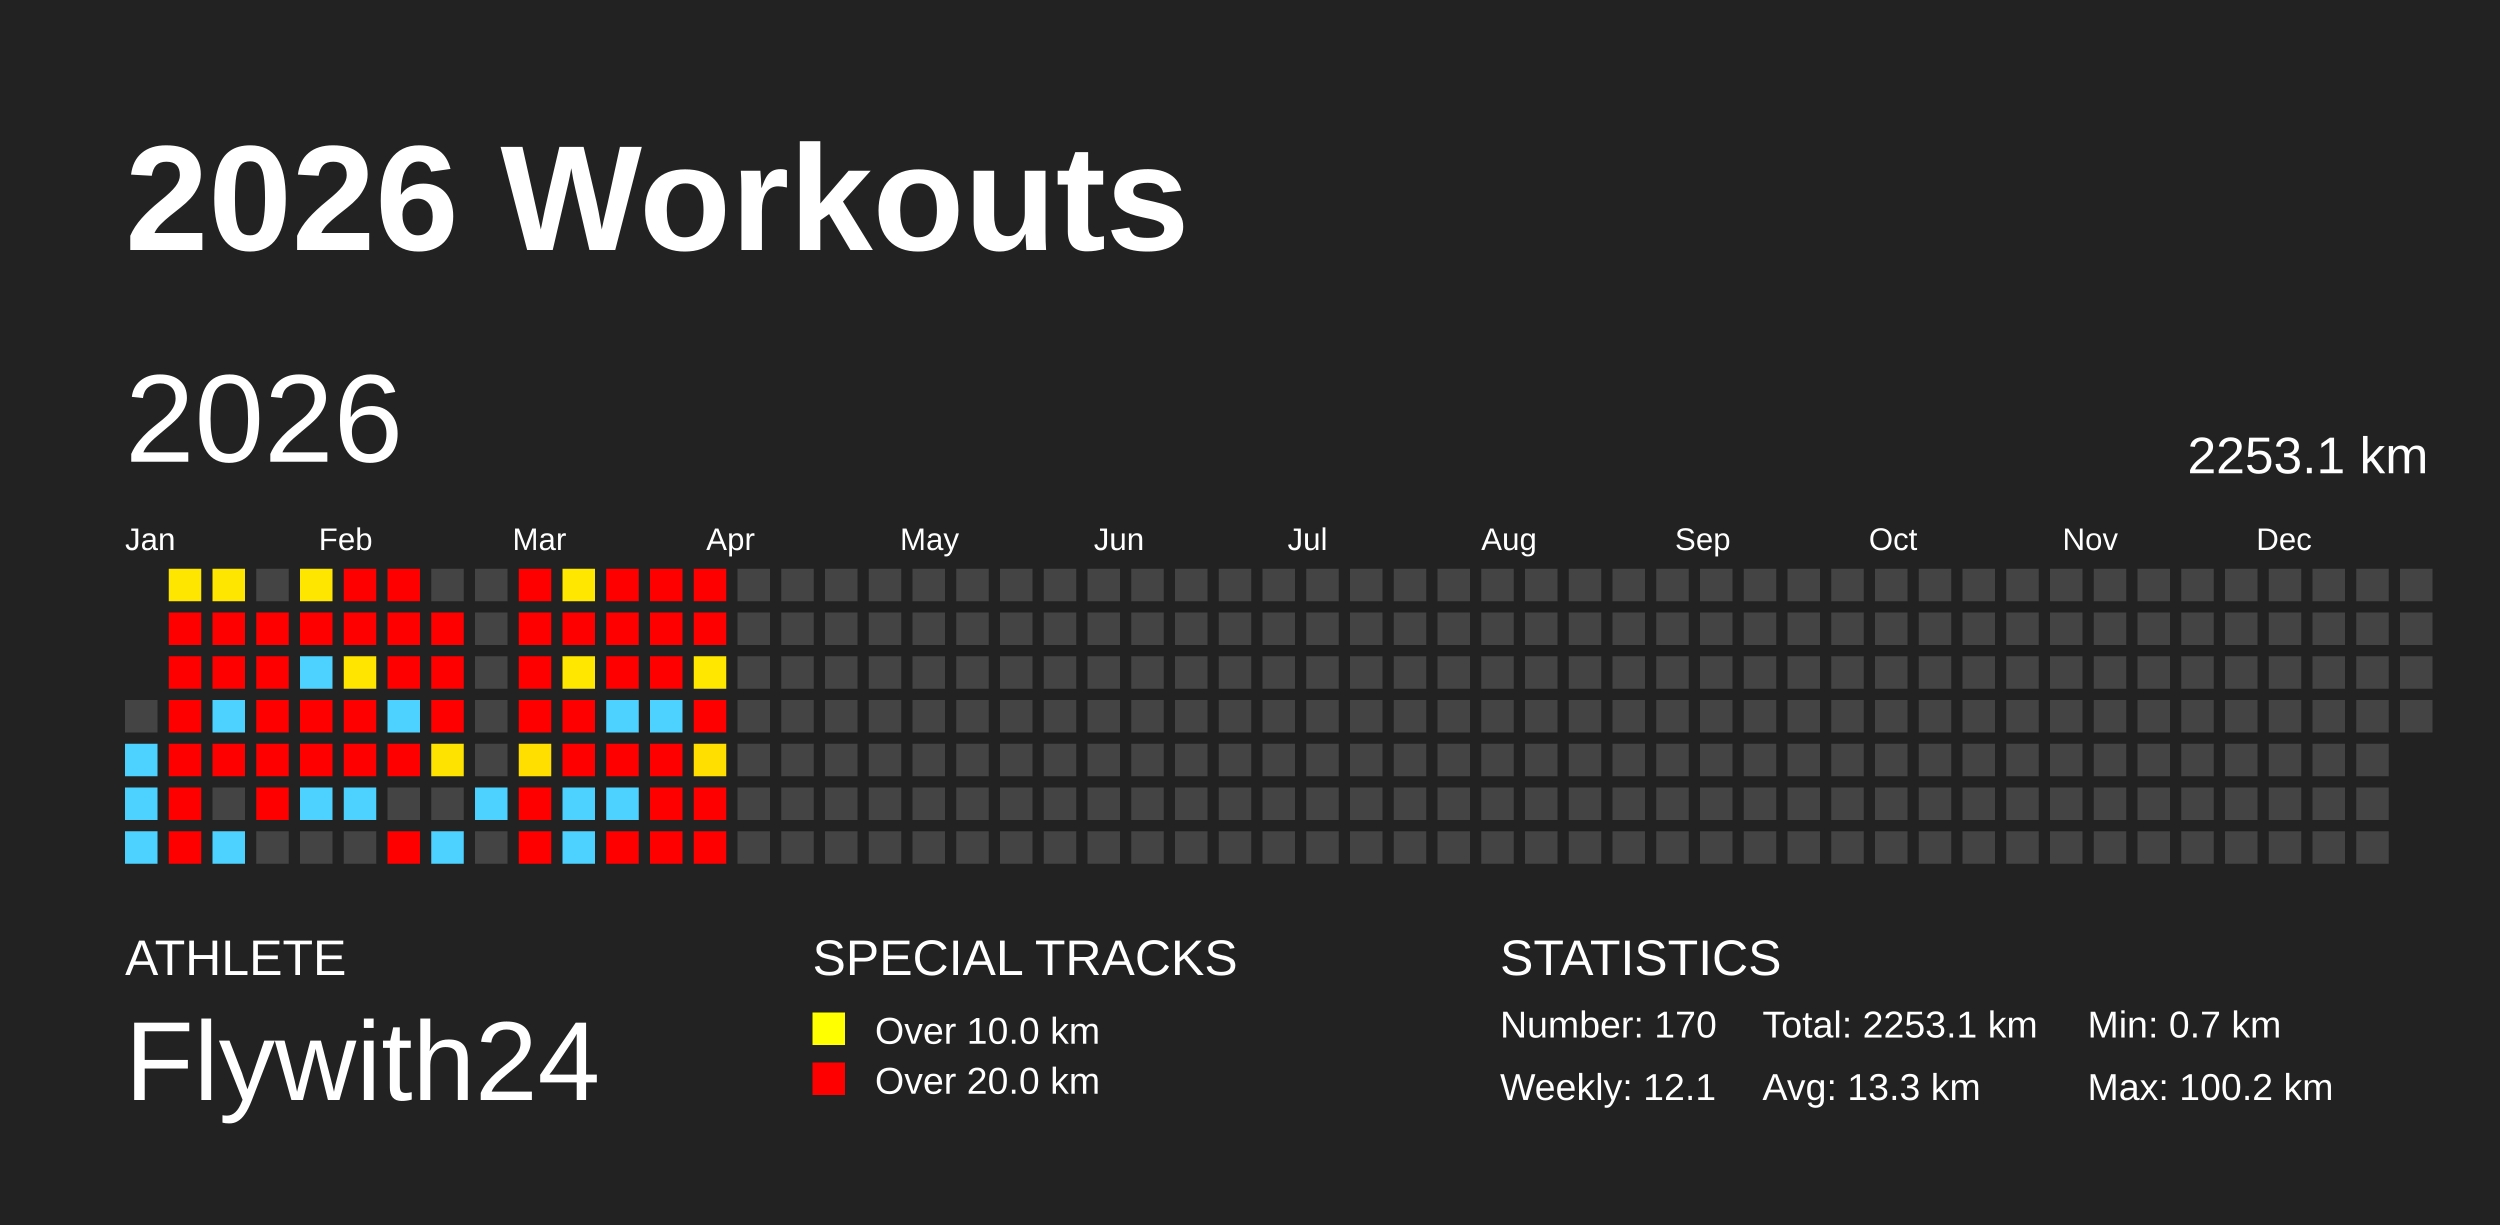
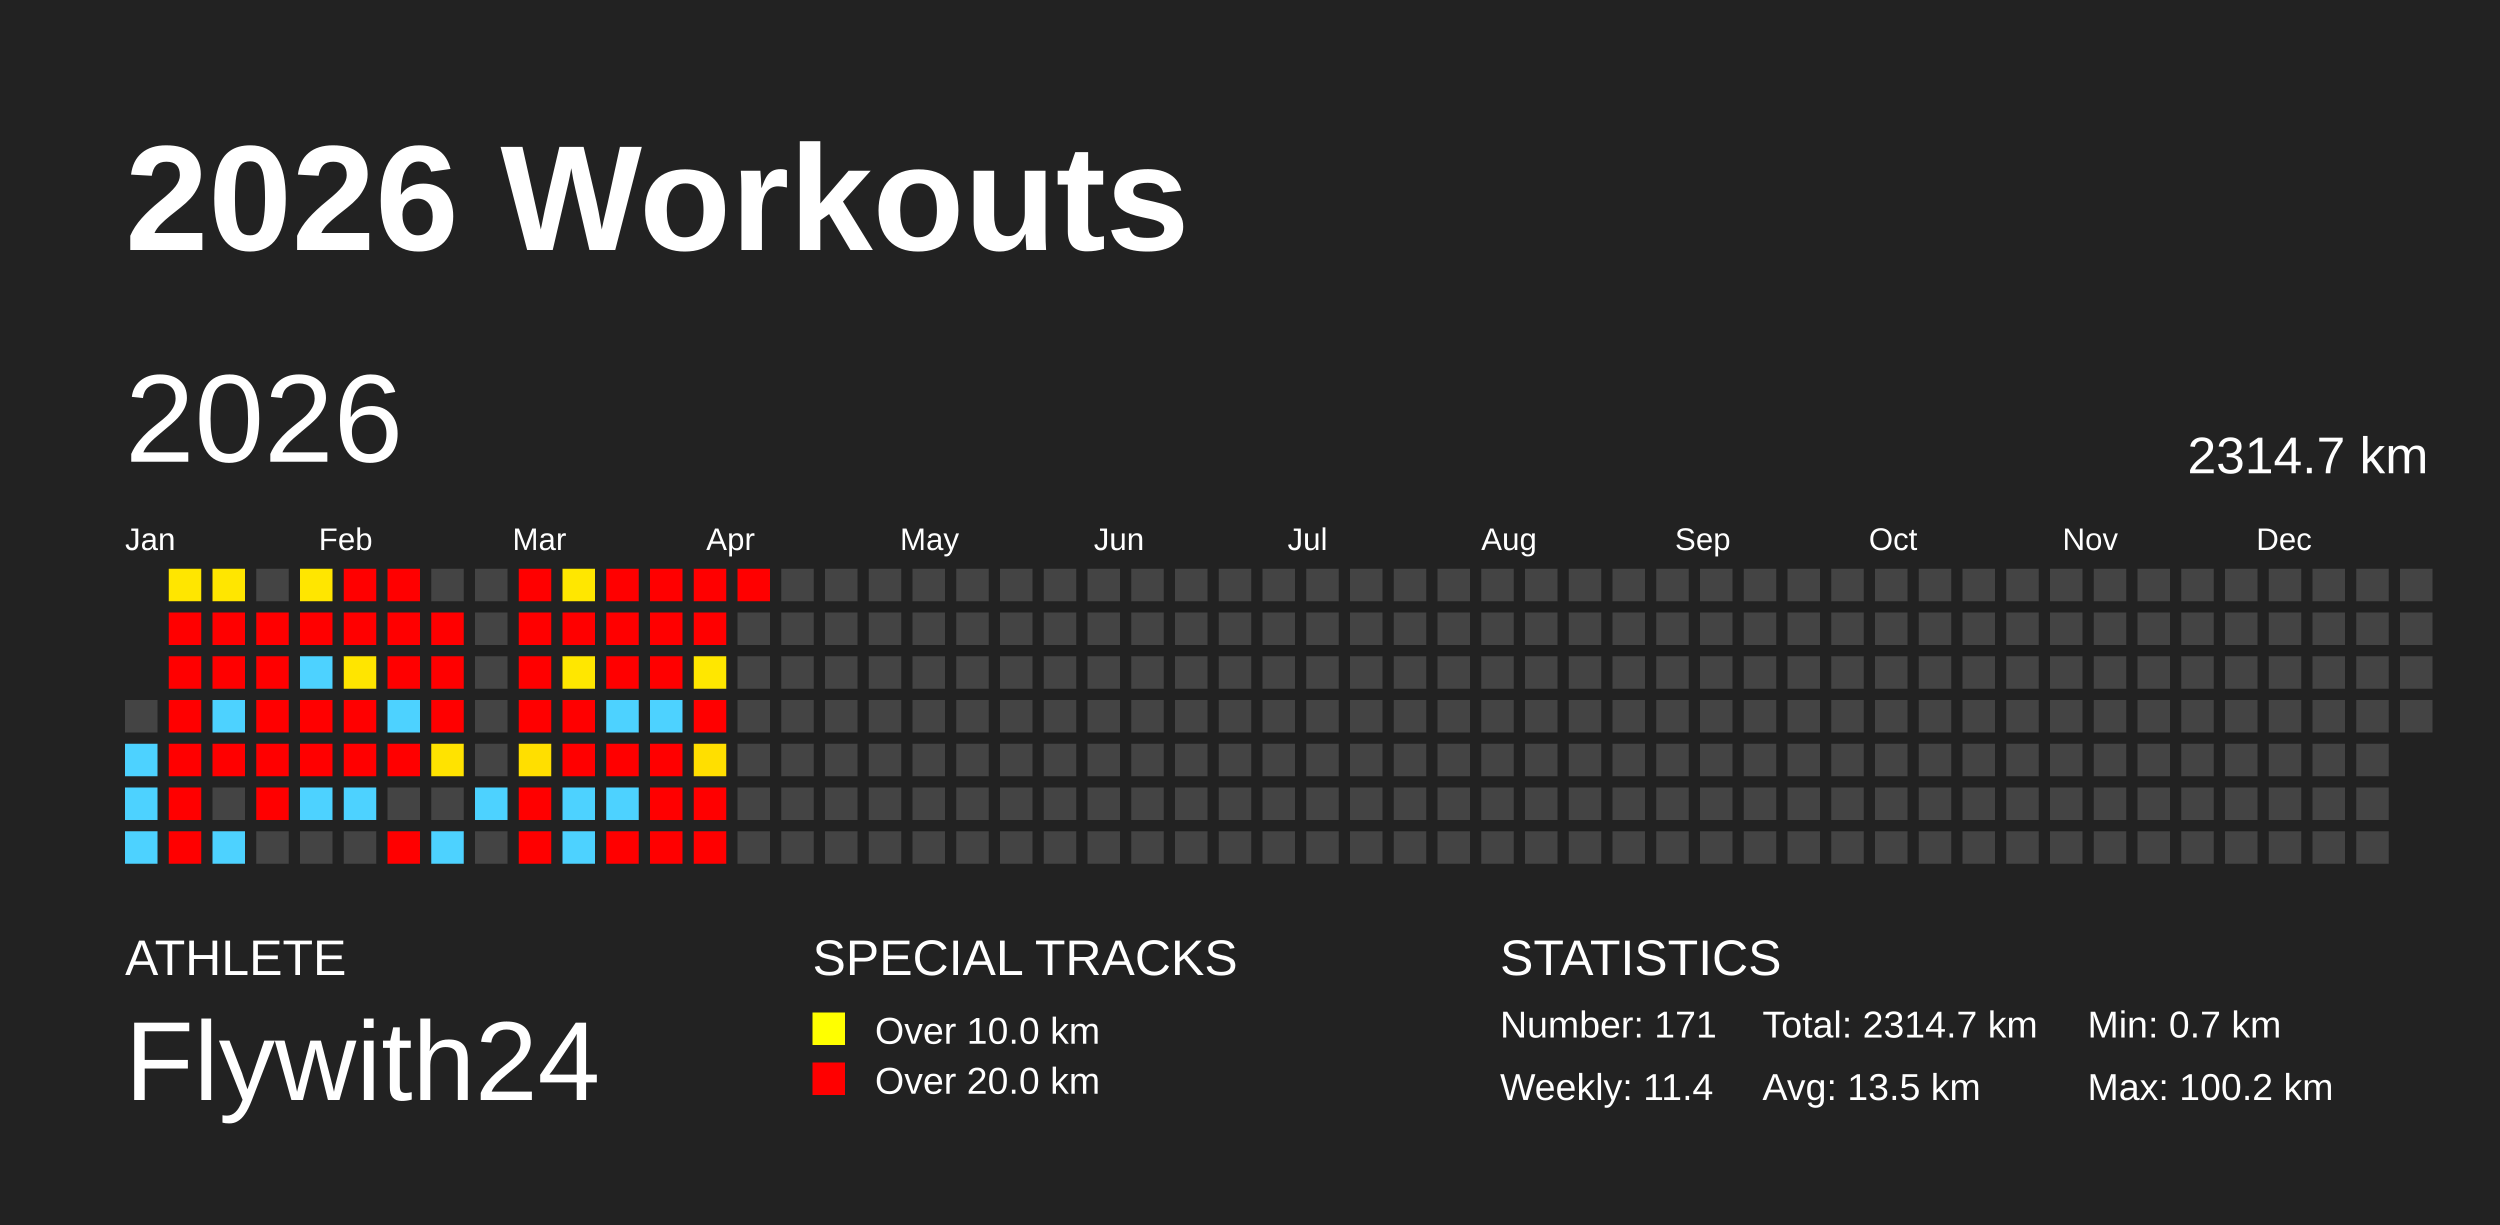
<svg xmlns="http://www.w3.org/2000/svg" baseProfile="full" height="98mm" version="1.1" viewBox="0,0,200,98" width="200mm">
  <defs />
  <rect fill="#222222" height="98" width="200" x="0" y="0" />
  <text fill="#FFFFFF" style="font-size:12px; font-family:Arial; font-weight:bold;" x="10" y="20">2026 Workouts</text>
  <text fill="#FFFFFF" style="font-size:4px; font-family:Arial" x="10" y="78">ATHLETE</text>
  <text fill="#FFFFFF" style="font-size:9px; font-family:Arial" x="10" y="88">Flywith24</text>
  <text fill="#FFFFFF" style="font-size:4px; font-family:Arial" x="65" y="78">SPECIAL TRACKS</text>
  <rect fill="yellow" height="2.6" width="2.6" x="65" y="81" />
  <text fill="#FFFFFF" style="font-size:3px; font-family:Arial" x="70" y="83.5">Over 10.0 km</text>
  <rect fill="red" height="2.6" width="2.6" x="65" y="85" />
  <text fill="#FFFFFF" style="font-size:3px; font-family:Arial" x="70" y="87.5">Over 20.0 km</text>
  <text fill="#FFFFFF" style="font-size:4px; font-family:Arial" x="120" y="78">STATISTICS</text>
-   <text fill="#FFFFFF" style="font-size:3px; font-family:Arial" x="120" y="83">Number: 170</text>
-   <text fill="#FFFFFF" style="font-size:3px; font-family:Arial" x="120" y="88">Weekly: 12.1</text>
-   <text fill="#FFFFFF" style="font-size:3px; font-family:Arial" x="141" y="83">Total: 2253.1 km</text>
-   <text fill="#FFFFFF" style="font-size:3px; font-family:Arial" x="141" y="88">Avg: 13.3 km</text>
+   <text fill="#FFFFFF" style="font-size:3px; font-family:Arial" x="120" y="83">Number: 171</text>
+   <text fill="#FFFFFF" style="font-size:3px; font-family:Arial" x="120" y="88">Weekly: 11.4</text>
+   <text fill="#FFFFFF" style="font-size:3px; font-family:Arial" x="141" y="83">Total: 2314.7 km</text>
+   <text fill="#FFFFFF" style="font-size:3px; font-family:Arial" x="141" y="88">Avg: 13.5 km</text>
  <text fill="#FFFFFF" style="font-size:3px; font-family:Arial" x="167" y="83">Min: 0.7 km</text>
  <text fill="#FFFFFF" style="font-size:3px; font-family:Arial" x="167" y="88">Max: 100.2 km</text>
  <text dominant-baseline="hanging" fill="#FFFFFF" style="font-size:10.0px; font-family:Arial;" x="10" y="30">2026</text>
-   <text dominant-baseline="hanging" fill="#FFFFFF" style="font-size:4.125px; font-family:Arial;" x="175" y="35">2253.1 km</text>
+   <text dominant-baseline="hanging" fill="#FFFFFF" style="font-size:4.125px; font-family:Arial;" x="175" y="35">2314.7 km</text>
  <text fill="#FFFFFF" style="font-size:2.5px; font-family:Arial" x="10.0" y="44">Jan</text>
  <text fill="#FFFFFF" style="font-size:2.5px; font-family:Arial" x="25.5" y="44">Feb</text>
  <text fill="#FFFFFF" style="font-size:2.5px; font-family:Arial" x="41.0" y="44">Mar</text>
  <text fill="#FFFFFF" style="font-size:2.5px; font-family:Arial" x="56.5" y="44">Apr</text>
  <text fill="#FFFFFF" style="font-size:2.5px; font-family:Arial" x="72.0" y="44">May</text>
  <text fill="#FFFFFF" style="font-size:2.5px; font-family:Arial" x="87.5" y="44">Jun</text>
  <text fill="#FFFFFF" style="font-size:2.5px; font-family:Arial" x="103.0" y="44">Jul</text>
  <text fill="#FFFFFF" style="font-size:2.5px; font-family:Arial" x="118.5" y="44">Aug</text>
  <text fill="#FFFFFF" style="font-size:2.5px; font-family:Arial" x="134.0" y="44">Sep</text>
  <text fill="#FFFFFF" style="font-size:2.5px; font-family:Arial" x="149.5" y="44">Oct</text>
  <text fill="#FFFFFF" style="font-size:2.5px; font-family:Arial" x="165.0" y="44">Nov</text>
  <text fill="#FFFFFF" style="font-size:2.5px; font-family:Arial" x="180.5" y="44">Dec</text>
  <rect fill="#444444" height="2.6" width="2.6" x="10.0" y="56.0" />
  <rect fill="#4dd2ff" height="2.6" width="2.6" x="10.0" y="59.5" />
  <rect fill="#4dd2ff" height="2.6" width="2.6" x="10.0" y="63.0" />
  <rect fill="#4dd2ff" height="2.6" width="2.6" x="10.0" y="66.5" />
  <rect fill="#ffe600" height="2.6" width="2.6" x="13.5" y="45.5" />
  <rect fill="red" height="2.6" width="2.6" x="13.5" y="49.0" />
  <rect fill="red" height="2.6" width="2.6" x="13.5" y="52.5" />
  <rect fill="red" height="2.6" width="2.6" x="13.5" y="56.0" />
  <rect fill="red" height="2.6" width="2.6" x="13.5" y="59.5" />
  <rect fill="red" height="2.6" width="2.6" x="13.5" y="63.0" />
  <rect fill="red" height="2.6" width="2.6" x="13.5" y="66.5" />
  <rect fill="#ffe600" height="2.6" width="2.6" x="17.0" y="45.5" />
  <rect fill="red" height="2.6" width="2.6" x="17.0" y="49.0" />
  <rect fill="red" height="2.6" width="2.6" x="17.0" y="52.5" />
  <rect fill="#4dd2ff" height="2.6" width="2.6" x="17.0" y="56.0" />
  <rect fill="red" height="2.6" width="2.6" x="17.0" y="59.5" />
  <rect fill="#444444" height="2.6" width="2.6" x="17.0" y="63.0" />
  <rect fill="#4dd2ff" height="2.6" width="2.6" x="17.0" y="66.5" />
  <rect fill="#444444" height="2.6" width="2.6" x="20.5" y="45.5" />
  <rect fill="red" height="2.6" width="2.6" x="20.5" y="49.0" />
  <rect fill="red" height="2.6" width="2.6" x="20.5" y="52.5" />
  <rect fill="red" height="2.6" width="2.6" x="20.5" y="56.0" />
  <rect fill="red" height="2.6" width="2.6" x="20.5" y="59.5" />
  <rect fill="red" height="2.6" width="2.6" x="20.5" y="63.0" />
  <rect fill="#444444" height="2.6" width="2.6" x="20.5" y="66.5" />
  <rect fill="#ffe600" height="2.6" width="2.6" x="24.0" y="45.5" />
  <rect fill="red" height="2.6" width="2.6" x="24.0" y="49.0" />
  <rect fill="#4dd2ff" height="2.6" width="2.6" x="24.0" y="52.5" />
  <rect fill="red" height="2.6" width="2.6" x="24.0" y="56.0" />
  <rect fill="red" height="2.6" width="2.6" x="24.0" y="59.5" />
  <rect fill="#4dd2ff" height="2.6" width="2.6" x="24.0" y="63.0" />
  <rect fill="#444444" height="2.6" width="2.6" x="24.0" y="66.5" />
  <rect fill="red" height="2.6" width="2.6" x="27.5" y="45.5" />
  <rect fill="red" height="2.6" width="2.6" x="27.5" y="49.0" />
  <rect fill="#ffe500" height="2.6" width="2.6" x="27.5" y="52.5" />
  <rect fill="red" height="2.6" width="2.6" x="27.5" y="56.0" />
  <rect fill="red" height="2.6" width="2.6" x="27.5" y="59.5" />
  <rect fill="#4dd2ff" height="2.6" width="2.6" x="27.5" y="63.0" />
  <rect fill="#444444" height="2.6" width="2.6" x="27.5" y="66.5" />
  <rect fill="red" height="2.6" width="2.6" x="31.0" y="45.5" />
  <rect fill="red" height="2.6" width="2.6" x="31.0" y="49.0" />
  <rect fill="red" height="2.6" width="2.6" x="31.0" y="52.5" />
  <rect fill="#4dd2ff" height="2.6" width="2.6" x="31.0" y="56.0" />
  <rect fill="red" height="2.6" width="2.6" x="31.0" y="59.5" />
  <rect fill="#444444" height="2.6" width="2.6" x="31.0" y="63.0" />
  <rect fill="red" height="2.6" width="2.6" x="31.0" y="66.5" />
  <rect fill="#444444" height="2.6" width="2.6" x="34.5" y="45.5" />
  <rect fill="red" height="2.6" width="2.6" x="34.5" y="49.0" />
  <rect fill="red" height="2.6" width="2.6" x="34.5" y="52.5" />
  <rect fill="red" height="2.6" width="2.6" x="34.5" y="56.0" />
  <rect fill="#ffe300" height="2.6" width="2.6" x="34.5" y="59.5" />
  <rect fill="#444444" height="2.6" width="2.6" x="34.5" y="63.0" />
  <rect fill="#4dd2ff" height="2.6" width="2.6" x="34.5" y="66.5" />
  <rect fill="#444444" height="2.6" width="2.6" x="38.0" y="45.5" />
  <rect fill="#444444" height="2.6" width="2.6" x="38.0" y="49.0" />
  <rect fill="#444444" height="2.6" width="2.6" x="38.0" y="52.5" />
  <rect fill="#444444" height="2.6" width="2.6" x="38.0" y="56.0" />
  <rect fill="#444444" height="2.6" width="2.6" x="38.0" y="59.5" />
  <rect fill="#4dd2ff" height="2.6" width="2.6" x="38.0" y="63.0" />
  <rect fill="#444444" height="2.6" width="2.6" x="38.0" y="66.5" />
  <rect fill="red" height="2.6" width="2.6" x="41.5" y="45.5" />
  <rect fill="red" height="2.6" width="2.6" x="41.5" y="49.0" />
  <rect fill="red" height="2.6" width="2.6" x="41.5" y="52.5" />
  <rect fill="red" height="2.6" width="2.6" x="41.5" y="56.0" />
  <rect fill="#ffdf00" height="2.6" width="2.6" x="41.5" y="59.5" />
  <rect fill="red" height="2.6" width="2.6" x="41.5" y="63.0" />
  <rect fill="red" height="2.6" width="2.6" x="41.5" y="66.5" />
  <rect fill="#ffe700" height="2.6" width="2.6" x="45.0" y="45.5" />
  <rect fill="red" height="2.6" width="2.6" x="45.0" y="49.0" />
  <rect fill="#ffe700" height="2.6" width="2.6" x="45.0" y="52.5" />
  <rect fill="red" height="2.6" width="2.6" x="45.0" y="56.0" />
  <rect fill="red" height="2.6" width="2.6" x="45.0" y="59.5" />
  <rect fill="#4dd2ff" height="2.6" width="2.6" x="45.0" y="63.0" />
  <rect fill="#4dd2ff" height="2.6" width="2.6" x="45.0" y="66.5" />
  <rect fill="red" height="2.6" width="2.6" x="48.5" y="45.5" />
  <rect fill="red" height="2.6" width="2.6" x="48.5" y="49.0" />
  <rect fill="red" height="2.6" width="2.6" x="48.5" y="52.5" />
  <rect fill="#4dd2ff" height="2.6" width="2.6" x="48.5" y="56.0" />
  <rect fill="red" height="2.6" width="2.6" x="48.5" y="59.5" />
  <rect fill="#4dd2ff" height="2.6" width="2.6" x="48.5" y="63.0" />
  <rect fill="red" height="2.6" width="2.6" x="48.5" y="66.5" />
  <rect fill="red" height="2.6" width="2.6" x="52.0" y="45.5" />
  <rect fill="red" height="2.6" width="2.6" x="52.0" y="49.0" />
  <rect fill="red" height="2.6" width="2.6" x="52.0" y="52.5" />
  <rect fill="#4dd2ff" height="2.6" width="2.6" x="52.0" y="56.0" />
  <rect fill="red" height="2.6" width="2.6" x="52.0" y="59.5" />
  <rect fill="red" height="2.6" width="2.6" x="52.0" y="63.0" />
  <rect fill="red" height="2.6" width="2.6" x="52.0" y="66.5" />
  <rect fill="red" height="2.6" width="2.6" x="55.5" y="45.5" />
  <rect fill="red" height="2.6" width="2.6" x="55.5" y="49.0" />
  <rect fill="#ffe700" height="2.6" width="2.6" x="55.5" y="52.5" />
  <rect fill="red" height="2.6" width="2.6" x="55.5" y="56.0" />
  <rect fill="#ffdf00" height="2.6" width="2.6" x="55.5" y="59.5" />
  <rect fill="red" height="2.6" width="2.6" x="55.5" y="63.0" />
  <rect fill="red" height="2.6" width="2.6" x="55.5" y="66.5" />
-   <rect fill="#444444" height="2.6" width="2.6" x="59.0" y="45.5" />
+   <rect fill="red" height="2.6" width="2.6" x="59.0" y="45.5" />
  <rect fill="#444444" height="2.6" width="2.6" x="59.0" y="49.0" />
  <rect fill="#444444" height="2.6" width="2.6" x="59.0" y="52.5" />
  <rect fill="#444444" height="2.6" width="2.6" x="59.0" y="56.0" />
  <rect fill="#444444" height="2.6" width="2.6" x="59.0" y="59.5" />
  <rect fill="#444444" height="2.6" width="2.6" x="59.0" y="63.0" />
  <rect fill="#444444" height="2.6" width="2.6" x="59.0" y="66.5" />
  <rect fill="#444444" height="2.6" width="2.6" x="62.5" y="45.5" />
  <rect fill="#444444" height="2.6" width="2.6" x="62.5" y="49.0" />
  <rect fill="#444444" height="2.6" width="2.6" x="62.5" y="52.5" />
  <rect fill="#444444" height="2.6" width="2.6" x="62.5" y="56.0" />
  <rect fill="#444444" height="2.6" width="2.6" x="62.5" y="59.5" />
  <rect fill="#444444" height="2.6" width="2.6" x="62.5" y="63.0" />
  <rect fill="#444444" height="2.6" width="2.6" x="62.5" y="66.5" />
  <rect fill="#444444" height="2.6" width="2.6" x="66.0" y="45.5" />
  <rect fill="#444444" height="2.6" width="2.6" x="66.0" y="49.0" />
  <rect fill="#444444" height="2.6" width="2.6" x="66.0" y="52.5" />
  <rect fill="#444444" height="2.6" width="2.6" x="66.0" y="56.0" />
  <rect fill="#444444" height="2.6" width="2.6" x="66.0" y="59.5" />
  <rect fill="#444444" height="2.6" width="2.6" x="66.0" y="63.0" />
  <rect fill="#444444" height="2.6" width="2.6" x="66.0" y="66.5" />
  <rect fill="#444444" height="2.6" width="2.6" x="69.5" y="45.5" />
  <rect fill="#444444" height="2.6" width="2.6" x="69.5" y="49.0" />
  <rect fill="#444444" height="2.6" width="2.6" x="69.5" y="52.5" />
  <rect fill="#444444" height="2.6" width="2.6" x="69.5" y="56.0" />
  <rect fill="#444444" height="2.6" width="2.6" x="69.5" y="59.5" />
  <rect fill="#444444" height="2.6" width="2.6" x="69.5" y="63.0" />
  <rect fill="#444444" height="2.6" width="2.6" x="69.5" y="66.5" />
  <rect fill="#444444" height="2.6" width="2.6" x="73.0" y="45.5" />
  <rect fill="#444444" height="2.6" width="2.6" x="73.0" y="49.0" />
  <rect fill="#444444" height="2.6" width="2.6" x="73.0" y="52.5" />
  <rect fill="#444444" height="2.6" width="2.6" x="73.0" y="56.0" />
  <rect fill="#444444" height="2.6" width="2.6" x="73.0" y="59.5" />
  <rect fill="#444444" height="2.6" width="2.6" x="73.0" y="63.0" />
  <rect fill="#444444" height="2.6" width="2.6" x="73.0" y="66.5" />
  <rect fill="#444444" height="2.6" width="2.6" x="76.5" y="45.5" />
  <rect fill="#444444" height="2.6" width="2.6" x="76.5" y="49.0" />
  <rect fill="#444444" height="2.6" width="2.6" x="76.5" y="52.5" />
  <rect fill="#444444" height="2.6" width="2.6" x="76.5" y="56.0" />
  <rect fill="#444444" height="2.6" width="2.6" x="76.5" y="59.5" />
  <rect fill="#444444" height="2.6" width="2.6" x="76.5" y="63.0" />
  <rect fill="#444444" height="2.6" width="2.6" x="76.5" y="66.5" />
  <rect fill="#444444" height="2.6" width="2.6" x="80.0" y="45.5" />
  <rect fill="#444444" height="2.6" width="2.6" x="80.0" y="49.0" />
  <rect fill="#444444" height="2.6" width="2.6" x="80.0" y="52.5" />
  <rect fill="#444444" height="2.6" width="2.6" x="80.0" y="56.0" />
  <rect fill="#444444" height="2.6" width="2.6" x="80.0" y="59.5" />
  <rect fill="#444444" height="2.6" width="2.6" x="80.0" y="63.0" />
  <rect fill="#444444" height="2.6" width="2.6" x="80.0" y="66.5" />
  <rect fill="#444444" height="2.6" width="2.6" x="83.5" y="45.5" />
  <rect fill="#444444" height="2.6" width="2.6" x="83.5" y="49.0" />
  <rect fill="#444444" height="2.6" width="2.6" x="83.5" y="52.5" />
  <rect fill="#444444" height="2.6" width="2.6" x="83.5" y="56.0" />
  <rect fill="#444444" height="2.6" width="2.6" x="83.5" y="59.5" />
  <rect fill="#444444" height="2.6" width="2.6" x="83.5" y="63.0" />
  <rect fill="#444444" height="2.6" width="2.6" x="83.5" y="66.5" />
  <rect fill="#444444" height="2.6" width="2.6" x="87.0" y="45.5" />
  <rect fill="#444444" height="2.6" width="2.6" x="87.0" y="49.0" />
  <rect fill="#444444" height="2.6" width="2.6" x="87.0" y="52.5" />
  <rect fill="#444444" height="2.6" width="2.6" x="87.0" y="56.0" />
  <rect fill="#444444" height="2.6" width="2.6" x="87.0" y="59.5" />
  <rect fill="#444444" height="2.6" width="2.6" x="87.0" y="63.0" />
  <rect fill="#444444" height="2.6" width="2.6" x="87.0" y="66.5" />
  <rect fill="#444444" height="2.6" width="2.6" x="90.5" y="45.5" />
  <rect fill="#444444" height="2.6" width="2.6" x="90.5" y="49.0" />
  <rect fill="#444444" height="2.6" width="2.6" x="90.5" y="52.5" />
  <rect fill="#444444" height="2.6" width="2.6" x="90.5" y="56.0" />
  <rect fill="#444444" height="2.6" width="2.6" x="90.5" y="59.5" />
  <rect fill="#444444" height="2.6" width="2.6" x="90.5" y="63.0" />
  <rect fill="#444444" height="2.6" width="2.6" x="90.5" y="66.5" />
  <rect fill="#444444" height="2.6" width="2.6" x="94.0" y="45.5" />
  <rect fill="#444444" height="2.6" width="2.6" x="94.0" y="49.0" />
  <rect fill="#444444" height="2.6" width="2.6" x="94.0" y="52.5" />
  <rect fill="#444444" height="2.6" width="2.6" x="94.0" y="56.0" />
  <rect fill="#444444" height="2.6" width="2.6" x="94.0" y="59.5" />
  <rect fill="#444444" height="2.6" width="2.6" x="94.0" y="63.0" />
  <rect fill="#444444" height="2.6" width="2.6" x="94.0" y="66.5" />
  <rect fill="#444444" height="2.6" width="2.6" x="97.5" y="45.5" />
  <rect fill="#444444" height="2.6" width="2.6" x="97.5" y="49.0" />
  <rect fill="#444444" height="2.6" width="2.6" x="97.5" y="52.5" />
  <rect fill="#444444" height="2.6" width="2.6" x="97.5" y="56.0" />
  <rect fill="#444444" height="2.6" width="2.6" x="97.5" y="59.5" />
  <rect fill="#444444" height="2.6" width="2.6" x="97.5" y="63.0" />
  <rect fill="#444444" height="2.6" width="2.6" x="97.5" y="66.5" />
  <rect fill="#444444" height="2.6" width="2.6" x="101.0" y="45.5" />
  <rect fill="#444444" height="2.6" width="2.6" x="101.0" y="49.0" />
  <rect fill="#444444" height="2.6" width="2.6" x="101.0" y="52.5" />
  <rect fill="#444444" height="2.6" width="2.6" x="101.0" y="56.0" />
  <rect fill="#444444" height="2.6" width="2.6" x="101.0" y="59.5" />
  <rect fill="#444444" height="2.6" width="2.6" x="101.0" y="63.0" />
  <rect fill="#444444" height="2.6" width="2.6" x="101.0" y="66.5" />
  <rect fill="#444444" height="2.6" width="2.6" x="104.5" y="45.5" />
  <rect fill="#444444" height="2.6" width="2.6" x="104.5" y="49.0" />
  <rect fill="#444444" height="2.6" width="2.6" x="104.5" y="52.5" />
  <rect fill="#444444" height="2.6" width="2.6" x="104.5" y="56.0" />
  <rect fill="#444444" height="2.6" width="2.6" x="104.5" y="59.5" />
  <rect fill="#444444" height="2.6" width="2.6" x="104.5" y="63.0" />
  <rect fill="#444444" height="2.6" width="2.6" x="104.5" y="66.5" />
  <rect fill="#444444" height="2.6" width="2.6" x="108.0" y="45.5" />
  <rect fill="#444444" height="2.6" width="2.6" x="108.0" y="49.0" />
  <rect fill="#444444" height="2.6" width="2.6" x="108.0" y="52.5" />
  <rect fill="#444444" height="2.6" width="2.6" x="108.0" y="56.0" />
  <rect fill="#444444" height="2.6" width="2.6" x="108.0" y="59.5" />
  <rect fill="#444444" height="2.6" width="2.6" x="108.0" y="63.0" />
  <rect fill="#444444" height="2.6" width="2.6" x="108.0" y="66.5" />
  <rect fill="#444444" height="2.6" width="2.6" x="111.5" y="45.5" />
  <rect fill="#444444" height="2.6" width="2.6" x="111.5" y="49.0" />
  <rect fill="#444444" height="2.6" width="2.6" x="111.5" y="52.5" />
  <rect fill="#444444" height="2.6" width="2.6" x="111.5" y="56.0" />
  <rect fill="#444444" height="2.6" width="2.6" x="111.5" y="59.5" />
  <rect fill="#444444" height="2.6" width="2.6" x="111.5" y="63.0" />
  <rect fill="#444444" height="2.6" width="2.6" x="111.5" y="66.5" />
  <rect fill="#444444" height="2.6" width="2.6" x="115.0" y="45.5" />
  <rect fill="#444444" height="2.6" width="2.6" x="115.0" y="49.0" />
  <rect fill="#444444" height="2.6" width="2.6" x="115.0" y="52.5" />
  <rect fill="#444444" height="2.6" width="2.6" x="115.0" y="56.0" />
  <rect fill="#444444" height="2.6" width="2.6" x="115.0" y="59.5" />
  <rect fill="#444444" height="2.6" width="2.6" x="115.0" y="63.0" />
  <rect fill="#444444" height="2.6" width="2.6" x="115.0" y="66.5" />
  <rect fill="#444444" height="2.6" width="2.6" x="118.5" y="45.5" />
  <rect fill="#444444" height="2.6" width="2.6" x="118.5" y="49.0" />
  <rect fill="#444444" height="2.6" width="2.6" x="118.5" y="52.5" />
  <rect fill="#444444" height="2.6" width="2.6" x="118.5" y="56.0" />
  <rect fill="#444444" height="2.6" width="2.6" x="118.5" y="59.5" />
  <rect fill="#444444" height="2.6" width="2.6" x="118.5" y="63.0" />
  <rect fill="#444444" height="2.6" width="2.6" x="118.5" y="66.5" />
  <rect fill="#444444" height="2.6" width="2.6" x="122.0" y="45.5" />
  <rect fill="#444444" height="2.6" width="2.6" x="122.0" y="49.0" />
  <rect fill="#444444" height="2.6" width="2.6" x="122.0" y="52.5" />
  <rect fill="#444444" height="2.6" width="2.6" x="122.0" y="56.0" />
  <rect fill="#444444" height="2.6" width="2.6" x="122.0" y="59.5" />
  <rect fill="#444444" height="2.6" width="2.6" x="122.0" y="63.0" />
  <rect fill="#444444" height="2.6" width="2.6" x="122.0" y="66.5" />
  <rect fill="#444444" height="2.6" width="2.6" x="125.5" y="45.5" />
  <rect fill="#444444" height="2.6" width="2.6" x="125.5" y="49.0" />
  <rect fill="#444444" height="2.6" width="2.6" x="125.5" y="52.5" />
  <rect fill="#444444" height="2.6" width="2.6" x="125.5" y="56.0" />
  <rect fill="#444444" height="2.6" width="2.6" x="125.5" y="59.5" />
  <rect fill="#444444" height="2.6" width="2.6" x="125.5" y="63.0" />
  <rect fill="#444444" height="2.6" width="2.6" x="125.5" y="66.5" />
  <rect fill="#444444" height="2.6" width="2.6" x="129.0" y="45.5" />
  <rect fill="#444444" height="2.6" width="2.6" x="129.0" y="49.0" />
  <rect fill="#444444" height="2.6" width="2.6" x="129.0" y="52.5" />
  <rect fill="#444444" height="2.6" width="2.6" x="129.0" y="56.0" />
  <rect fill="#444444" height="2.6" width="2.6" x="129.0" y="59.5" />
  <rect fill="#444444" height="2.6" width="2.6" x="129.0" y="63.0" />
  <rect fill="#444444" height="2.6" width="2.6" x="129.0" y="66.5" />
  <rect fill="#444444" height="2.6" width="2.6" x="132.5" y="45.5" />
  <rect fill="#444444" height="2.6" width="2.6" x="132.5" y="49.0" />
  <rect fill="#444444" height="2.6" width="2.6" x="132.5" y="52.5" />
  <rect fill="#444444" height="2.6" width="2.6" x="132.5" y="56.0" />
  <rect fill="#444444" height="2.6" width="2.6" x="132.5" y="59.5" />
  <rect fill="#444444" height="2.6" width="2.6" x="132.5" y="63.0" />
  <rect fill="#444444" height="2.6" width="2.6" x="132.5" y="66.5" />
  <rect fill="#444444" height="2.6" width="2.6" x="136.0" y="45.5" />
  <rect fill="#444444" height="2.6" width="2.6" x="136.0" y="49.0" />
  <rect fill="#444444" height="2.6" width="2.6" x="136.0" y="52.5" />
  <rect fill="#444444" height="2.6" width="2.6" x="136.0" y="56.0" />
  <rect fill="#444444" height="2.6" width="2.6" x="136.0" y="59.5" />
  <rect fill="#444444" height="2.6" width="2.6" x="136.0" y="63.0" />
  <rect fill="#444444" height="2.6" width="2.6" x="136.0" y="66.5" />
  <rect fill="#444444" height="2.6" width="2.6" x="139.5" y="45.5" />
  <rect fill="#444444" height="2.6" width="2.6" x="139.5" y="49.0" />
  <rect fill="#444444" height="2.6" width="2.6" x="139.5" y="52.5" />
  <rect fill="#444444" height="2.6" width="2.6" x="139.5" y="56.0" />
  <rect fill="#444444" height="2.6" width="2.6" x="139.5" y="59.5" />
  <rect fill="#444444" height="2.6" width="2.6" x="139.5" y="63.0" />
  <rect fill="#444444" height="2.6" width="2.6" x="139.5" y="66.5" />
  <rect fill="#444444" height="2.6" width="2.6" x="143.0" y="45.5" />
  <rect fill="#444444" height="2.6" width="2.6" x="143.0" y="49.0" />
  <rect fill="#444444" height="2.6" width="2.6" x="143.0" y="52.5" />
  <rect fill="#444444" height="2.6" width="2.6" x="143.0" y="56.0" />
  <rect fill="#444444" height="2.6" width="2.6" x="143.0" y="59.5" />
  <rect fill="#444444" height="2.6" width="2.6" x="143.0" y="63.0" />
  <rect fill="#444444" height="2.6" width="2.6" x="143.0" y="66.5" />
  <rect fill="#444444" height="2.6" width="2.6" x="146.5" y="45.5" />
  <rect fill="#444444" height="2.6" width="2.6" x="146.5" y="49.0" />
  <rect fill="#444444" height="2.6" width="2.6" x="146.5" y="52.5" />
  <rect fill="#444444" height="2.6" width="2.6" x="146.5" y="56.0" />
  <rect fill="#444444" height="2.6" width="2.6" x="146.5" y="59.5" />
  <rect fill="#444444" height="2.6" width="2.6" x="146.5" y="63.0" />
  <rect fill="#444444" height="2.6" width="2.6" x="146.5" y="66.5" />
  <rect fill="#444444" height="2.6" width="2.6" x="150.0" y="45.5" />
  <rect fill="#444444" height="2.6" width="2.6" x="150.0" y="49.0" />
  <rect fill="#444444" height="2.6" width="2.6" x="150.0" y="52.5" />
  <rect fill="#444444" height="2.6" width="2.6" x="150.0" y="56.0" />
  <rect fill="#444444" height="2.6" width="2.6" x="150.0" y="59.5" />
  <rect fill="#444444" height="2.6" width="2.6" x="150.0" y="63.0" />
  <rect fill="#444444" height="2.6" width="2.6" x="150.0" y="66.5" />
  <rect fill="#444444" height="2.6" width="2.6" x="153.5" y="45.5" />
  <rect fill="#444444" height="2.6" width="2.6" x="153.5" y="49.0" />
  <rect fill="#444444" height="2.6" width="2.6" x="153.5" y="52.5" />
  <rect fill="#444444" height="2.6" width="2.6" x="153.5" y="56.0" />
  <rect fill="#444444" height="2.6" width="2.6" x="153.5" y="59.5" />
  <rect fill="#444444" height="2.6" width="2.6" x="153.5" y="63.0" />
  <rect fill="#444444" height="2.6" width="2.6" x="153.5" y="66.5" />
  <rect fill="#444444" height="2.6" width="2.6" x="157.0" y="45.5" />
  <rect fill="#444444" height="2.6" width="2.6" x="157.0" y="49.0" />
  <rect fill="#444444" height="2.6" width="2.6" x="157.0" y="52.5" />
  <rect fill="#444444" height="2.6" width="2.6" x="157.0" y="56.0" />
  <rect fill="#444444" height="2.6" width="2.6" x="157.0" y="59.5" />
  <rect fill="#444444" height="2.6" width="2.6" x="157.0" y="63.0" />
  <rect fill="#444444" height="2.6" width="2.6" x="157.0" y="66.5" />
  <rect fill="#444444" height="2.6" width="2.6" x="160.5" y="45.5" />
  <rect fill="#444444" height="2.6" width="2.6" x="160.5" y="49.0" />
  <rect fill="#444444" height="2.6" width="2.6" x="160.5" y="52.5" />
  <rect fill="#444444" height="2.6" width="2.6" x="160.5" y="56.0" />
  <rect fill="#444444" height="2.6" width="2.6" x="160.5" y="59.5" />
  <rect fill="#444444" height="2.6" width="2.6" x="160.5" y="63.0" />
  <rect fill="#444444" height="2.6" width="2.6" x="160.5" y="66.5" />
  <rect fill="#444444" height="2.6" width="2.6" x="164.0" y="45.5" />
  <rect fill="#444444" height="2.6" width="2.6" x="164.0" y="49.0" />
  <rect fill="#444444" height="2.6" width="2.6" x="164.0" y="52.5" />
  <rect fill="#444444" height="2.6" width="2.6" x="164.0" y="56.0" />
  <rect fill="#444444" height="2.6" width="2.6" x="164.0" y="59.5" />
  <rect fill="#444444" height="2.6" width="2.6" x="164.0" y="63.0" />
  <rect fill="#444444" height="2.6" width="2.6" x="164.0" y="66.5" />
  <rect fill="#444444" height="2.6" width="2.6" x="167.5" y="45.5" />
  <rect fill="#444444" height="2.6" width="2.6" x="167.5" y="49.0" />
  <rect fill="#444444" height="2.6" width="2.6" x="167.5" y="52.5" />
  <rect fill="#444444" height="2.6" width="2.6" x="167.5" y="56.0" />
  <rect fill="#444444" height="2.6" width="2.6" x="167.5" y="59.5" />
  <rect fill="#444444" height="2.6" width="2.6" x="167.5" y="63.0" />
  <rect fill="#444444" height="2.6" width="2.6" x="167.5" y="66.5" />
  <rect fill="#444444" height="2.6" width="2.6" x="171.0" y="45.5" />
  <rect fill="#444444" height="2.6" width="2.6" x="171.0" y="49.0" />
  <rect fill="#444444" height="2.6" width="2.6" x="171.0" y="52.5" />
  <rect fill="#444444" height="2.6" width="2.6" x="171.0" y="56.0" />
  <rect fill="#444444" height="2.6" width="2.6" x="171.0" y="59.5" />
  <rect fill="#444444" height="2.6" width="2.6" x="171.0" y="63.0" />
  <rect fill="#444444" height="2.6" width="2.6" x="171.0" y="66.5" />
  <rect fill="#444444" height="2.6" width="2.6" x="174.5" y="45.5" />
  <rect fill="#444444" height="2.6" width="2.6" x="174.5" y="49.0" />
  <rect fill="#444444" height="2.6" width="2.6" x="174.5" y="52.5" />
  <rect fill="#444444" height="2.6" width="2.6" x="174.5" y="56.0" />
  <rect fill="#444444" height="2.6" width="2.6" x="174.5" y="59.5" />
  <rect fill="#444444" height="2.6" width="2.6" x="174.5" y="63.0" />
  <rect fill="#444444" height="2.6" width="2.6" x="174.5" y="66.5" />
  <rect fill="#444444" height="2.6" width="2.6" x="178.0" y="45.5" />
  <rect fill="#444444" height="2.6" width="2.6" x="178.0" y="49.0" />
  <rect fill="#444444" height="2.6" width="2.6" x="178.0" y="52.5" />
  <rect fill="#444444" height="2.6" width="2.6" x="178.0" y="56.0" />
  <rect fill="#444444" height="2.6" width="2.6" x="178.0" y="59.5" />
  <rect fill="#444444" height="2.6" width="2.6" x="178.0" y="63.0" />
  <rect fill="#444444" height="2.6" width="2.6" x="178.0" y="66.5" />
  <rect fill="#444444" height="2.6" width="2.6" x="181.5" y="45.5" />
  <rect fill="#444444" height="2.6" width="2.6" x="181.5" y="49.0" />
  <rect fill="#444444" height="2.6" width="2.6" x="181.5" y="52.5" />
  <rect fill="#444444" height="2.6" width="2.6" x="181.5" y="56.0" />
  <rect fill="#444444" height="2.6" width="2.6" x="181.5" y="59.5" />
  <rect fill="#444444" height="2.6" width="2.6" x="181.5" y="63.0" />
  <rect fill="#444444" height="2.6" width="2.6" x="181.5" y="66.5" />
  <rect fill="#444444" height="2.6" width="2.6" x="185.0" y="45.5" />
  <rect fill="#444444" height="2.6" width="2.6" x="185.0" y="49.0" />
  <rect fill="#444444" height="2.6" width="2.6" x="185.0" y="52.5" />
  <rect fill="#444444" height="2.6" width="2.6" x="185.0" y="56.0" />
  <rect fill="#444444" height="2.6" width="2.6" x="185.0" y="59.5" />
  <rect fill="#444444" height="2.6" width="2.6" x="185.0" y="63.0" />
  <rect fill="#444444" height="2.6" width="2.6" x="185.0" y="66.5" />
  <rect fill="#444444" height="2.6" width="2.6" x="188.5" y="45.5" />
  <rect fill="#444444" height="2.6" width="2.6" x="188.5" y="49.0" />
  <rect fill="#444444" height="2.6" width="2.6" x="188.5" y="52.5" />
  <rect fill="#444444" height="2.6" width="2.6" x="188.5" y="56.0" />
  <rect fill="#444444" height="2.6" width="2.6" x="188.5" y="59.5" />
  <rect fill="#444444" height="2.6" width="2.6" x="188.5" y="63.0" />
  <rect fill="#444444" height="2.6" width="2.6" x="188.5" y="66.5" />
  <rect fill="#444444" height="2.6" width="2.6" x="192.0" y="45.5" />
  <rect fill="#444444" height="2.6" width="2.6" x="192.0" y="49.0" />
  <rect fill="#444444" height="2.6" width="2.6" x="192.0" y="52.5" />
  <rect fill="#444444" height="2.6" width="2.6" x="192.0" y="56.0" />
</svg>
